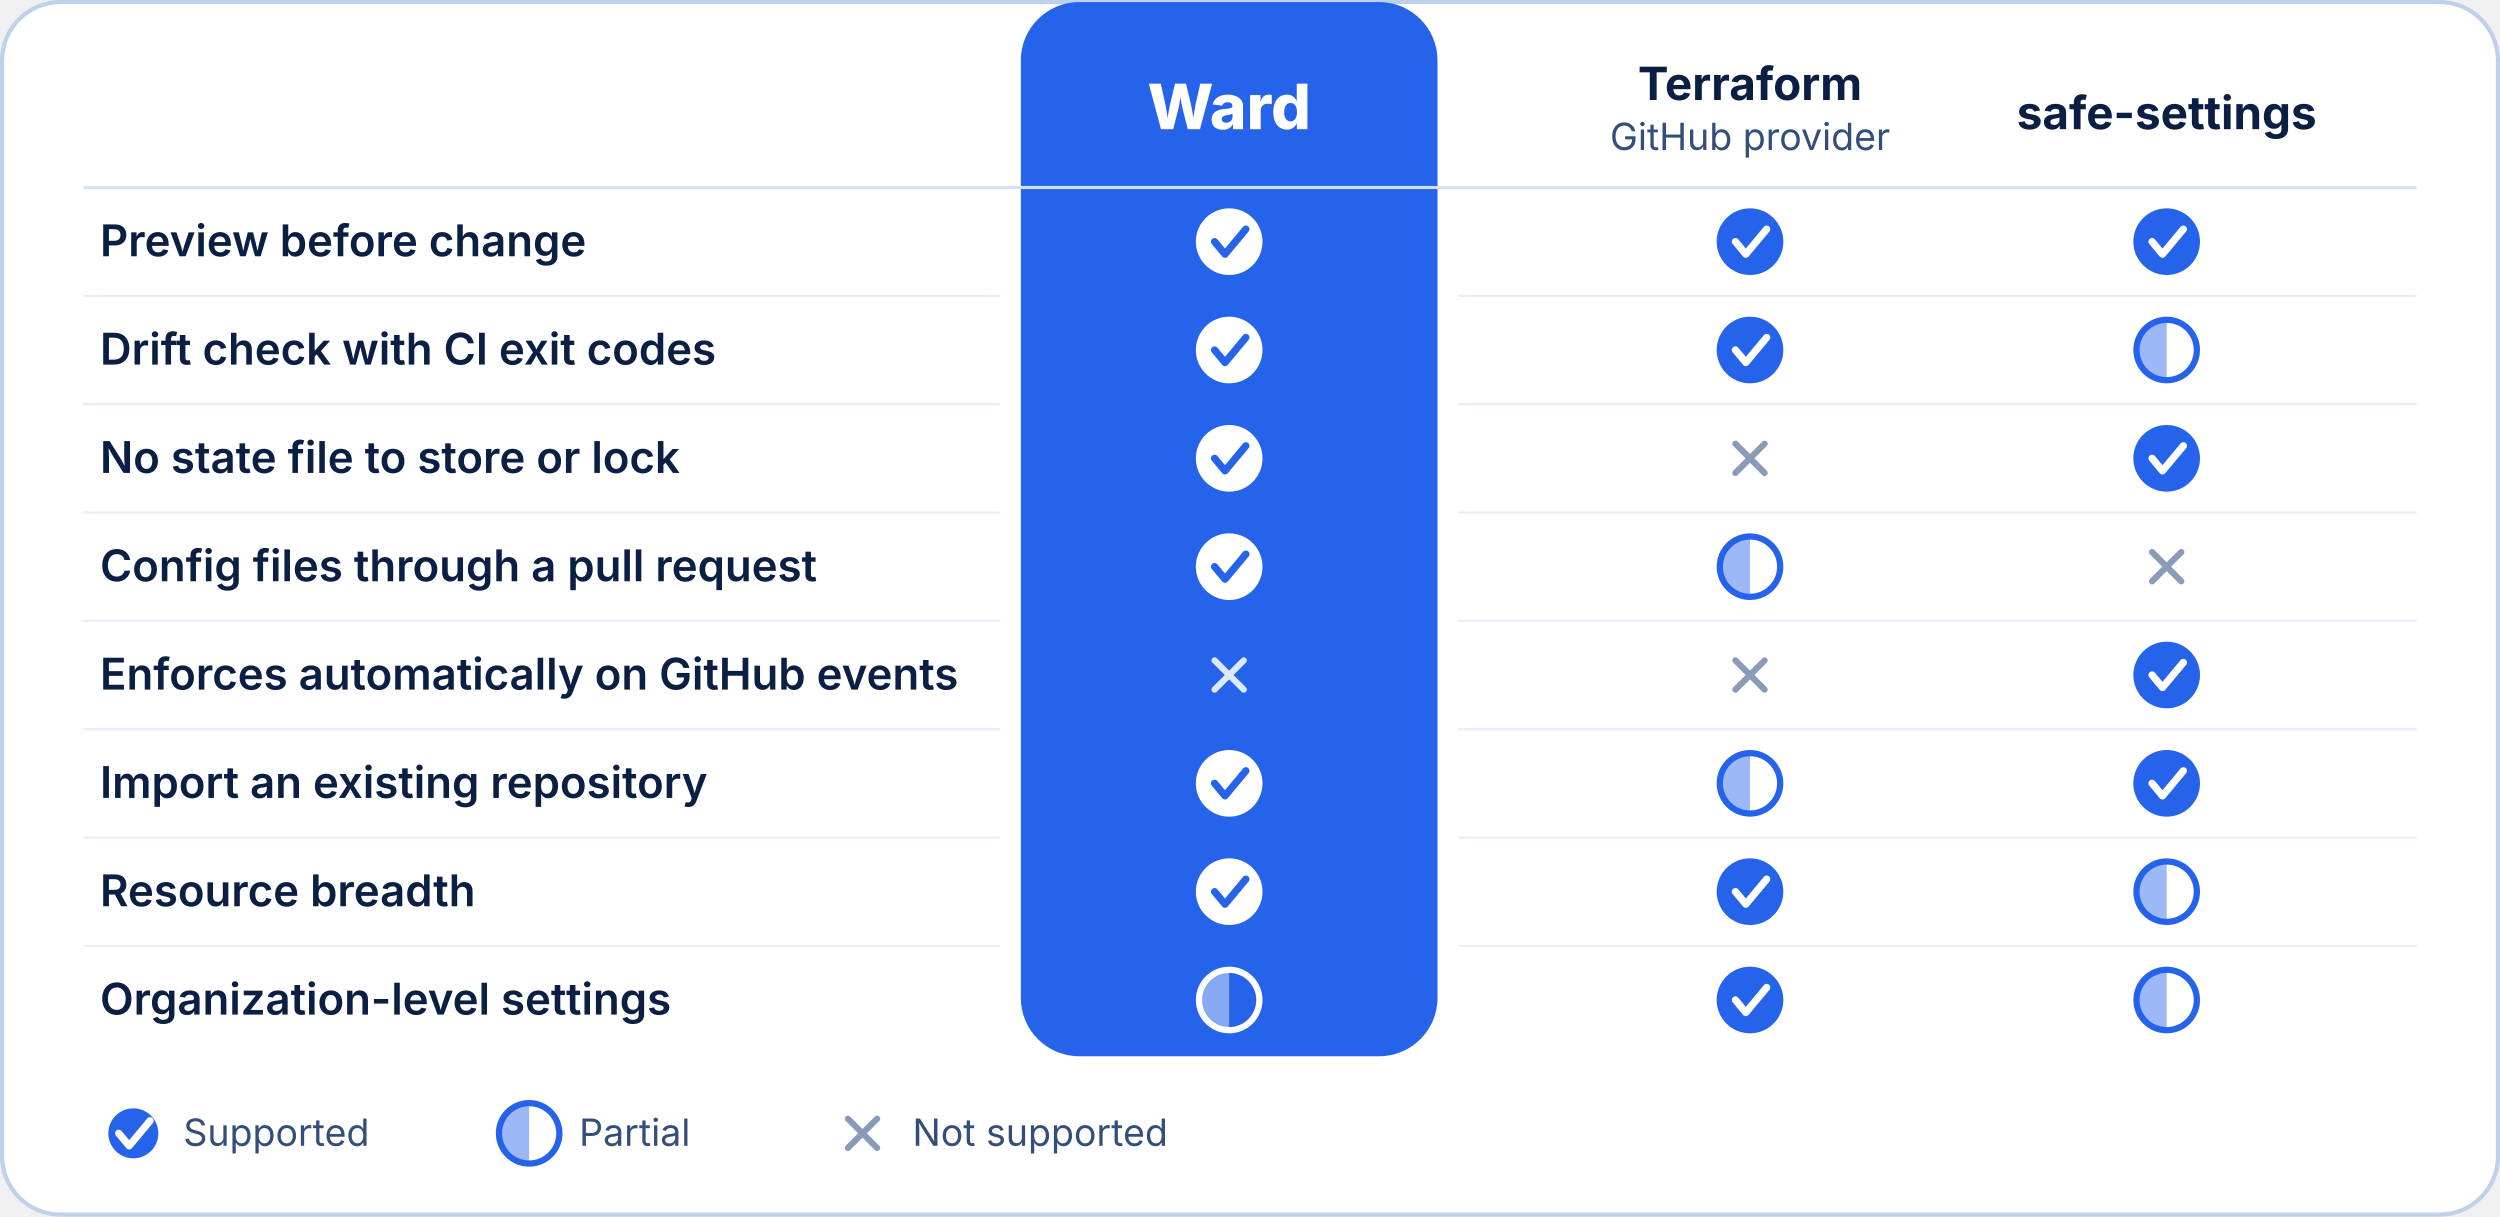
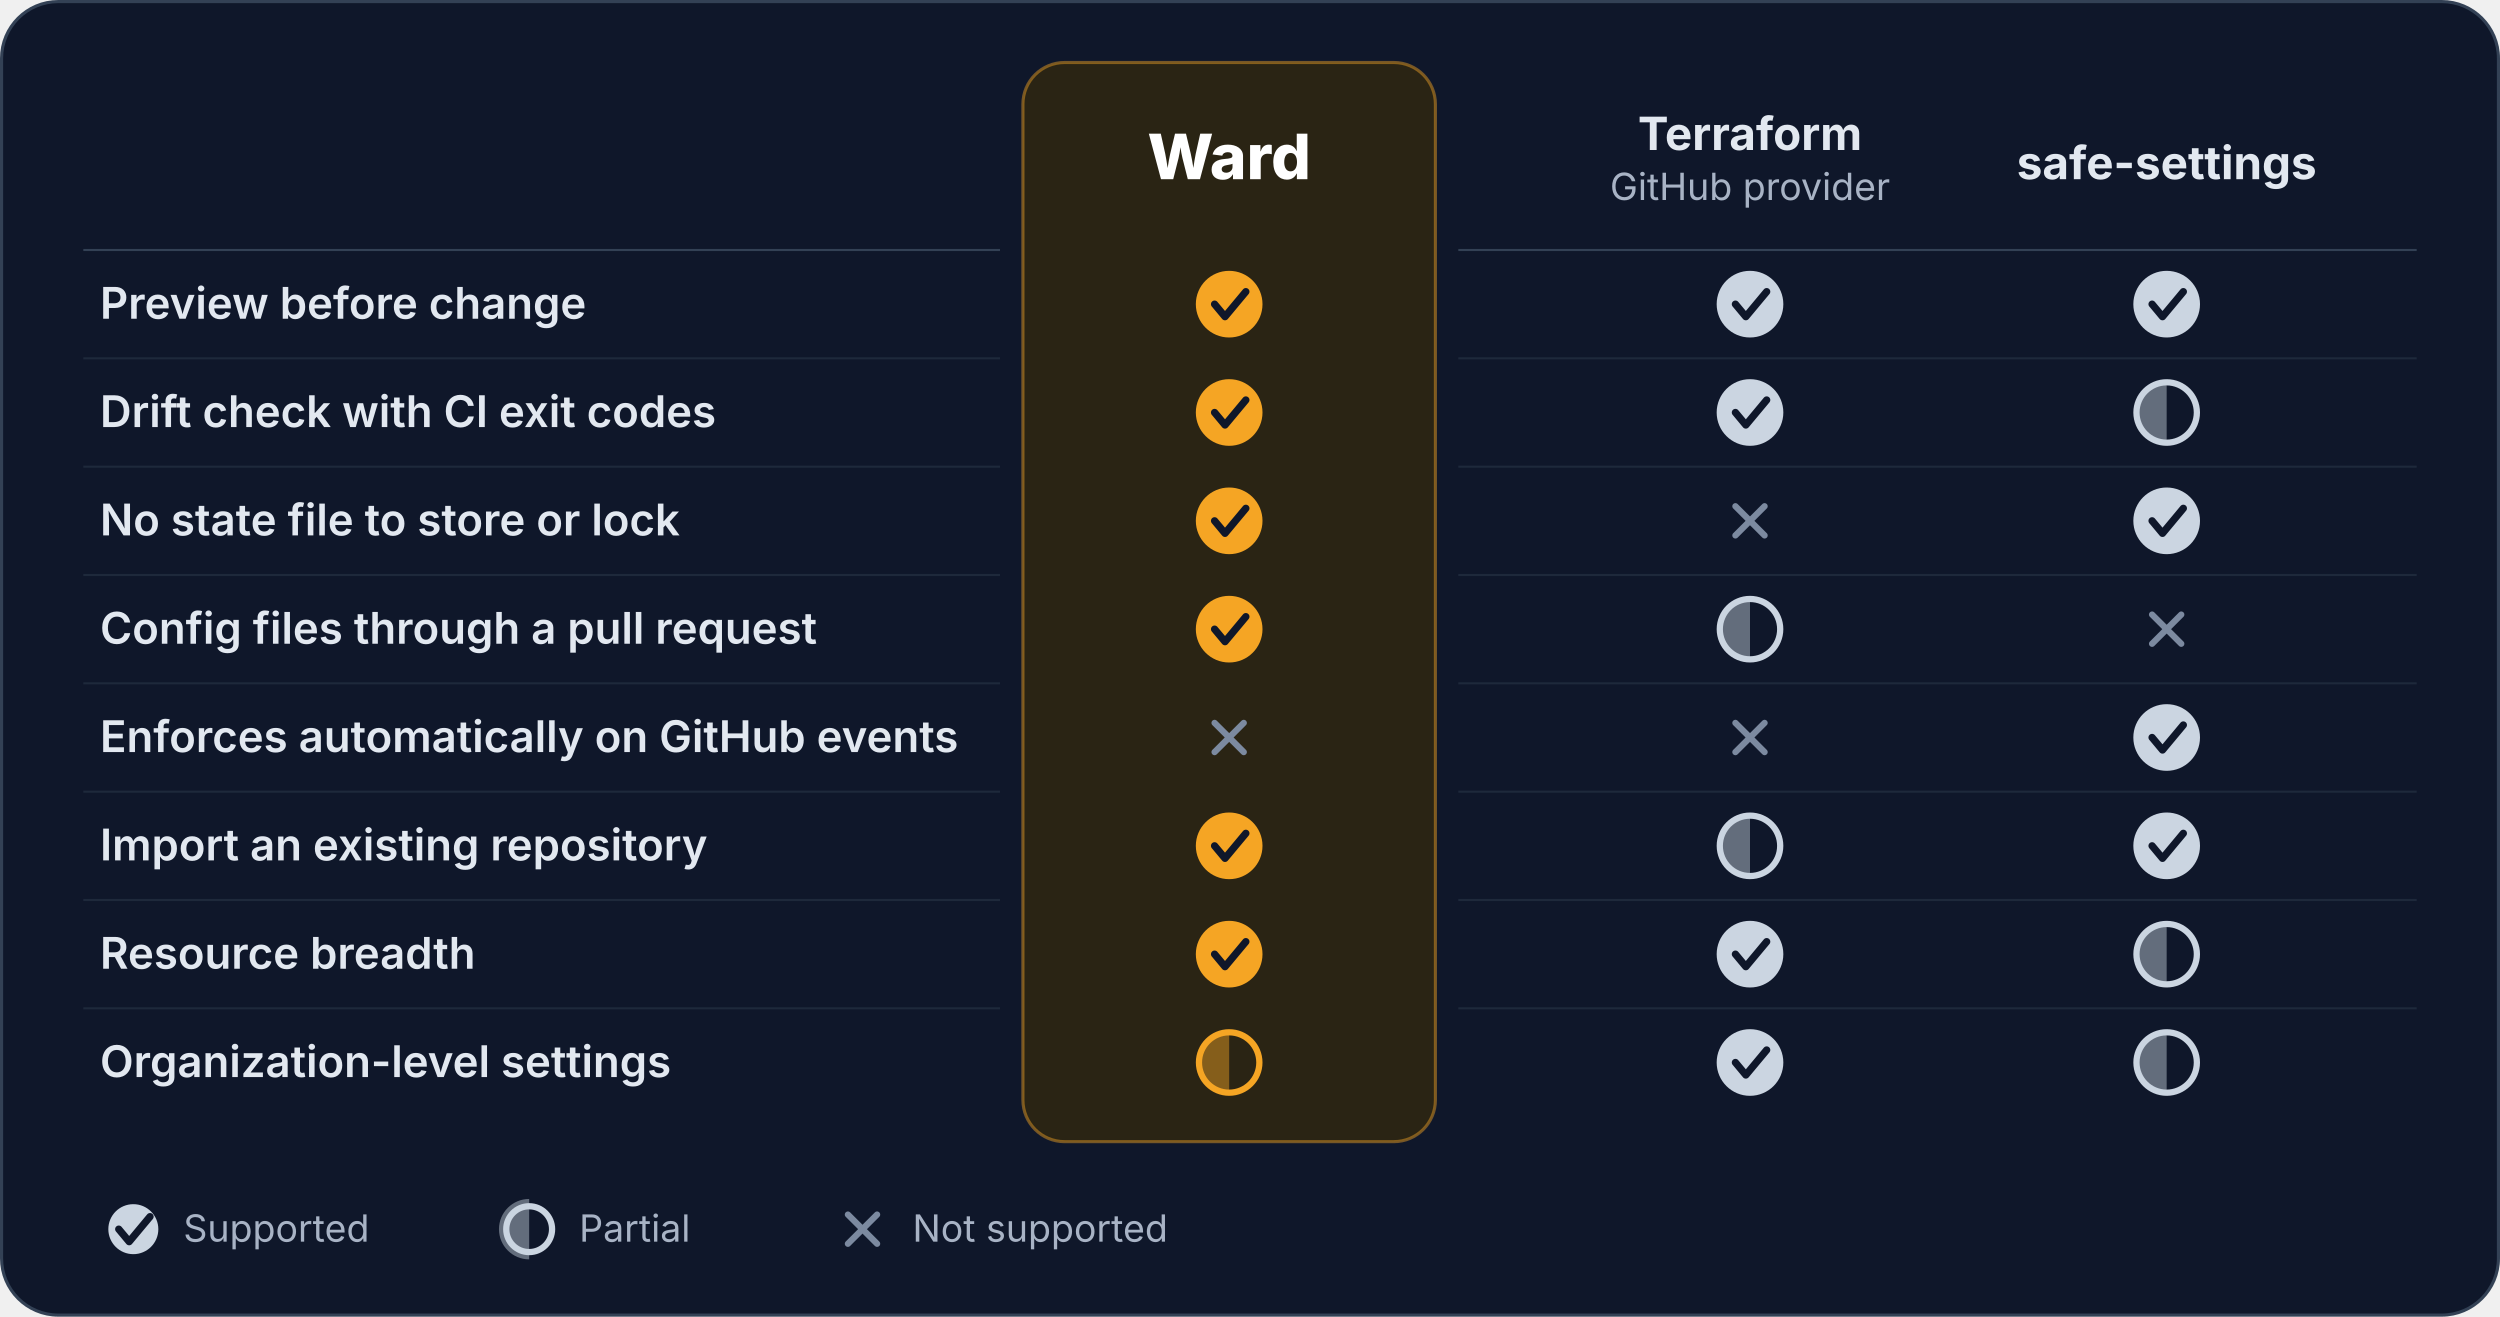
- <svg xmlns="http://www.w3.org/2000/svg" width="1200" height="584" viewBox="0 0 1200 584" font-family="Inter, 'Segoe UI', Helvetica, Arial, sans-serif">
+ <svg xmlns="http://www.w3.org/2000/svg" width="1200" height="632" viewBox="0 0 1200 632" font-family="Inter, 'Segoe UI', Helvetica, Arial, sans-serif">
  <defs />
-   <rect x="1" y="1" width="1198" height="582" rx="28" fill="#FFFFFF" stroke="#BFD0EA" stroke-width="2" />
-   <rect x="490" y="1" width="200" height="506" rx="28" fill="#2563EB" />
-   <text x="590" y="62" text-anchor="middle" font-size="30" font-weight="800" fill="#FFFFFF">Ward</text>
-   <text x="840" y="48" text-anchor="middle" font-size="22" font-weight="700" fill="#0B1F44">Terraform</text>
-   <text x="840" y="72" text-anchor="middle" font-size="18" fill="#334E7A">GitHub provider</text>
-   <text x="1040" y="62" text-anchor="middle" font-size="22" font-weight="700" fill="#0B1F44">safe-settings</text>
-   <line x1="40" y1="90" x2="1160" y2="90" stroke="#D5E0F2" stroke-width="1.5" />
-   <text x="48" y="123" font-size="21" font-weight="600" fill="#0B1F44">Preview before change</text>
-   <circle cx="590" cy="116" r="16" fill="#FFFFFF" />
-   <path d="M583 116l5 6l10 -12" fill="none" stroke="#2563EB" stroke-width="3.5" stroke-linecap="round" stroke-linejoin="round" />
-   <circle cx="840" cy="116" r="16" fill="#2563EB" />
-   <path d="M833 116l5 6l10 -12" fill="none" stroke="#FFFFFF" stroke-width="3.5" stroke-linecap="round" stroke-linejoin="round" />
-   <circle cx="1040" cy="116" r="16" fill="#2563EB" />
-   <path d="M1033 116l5 6l10 -12" fill="none" stroke="#FFFFFF" stroke-width="3.5" stroke-linecap="round" stroke-linejoin="round" />
-   <line x1="40" y1="142" x2="480" y2="142" stroke="#E6EDF8" />
-   <line x1="700" y1="142" x2="1160" y2="142" stroke="#E6EDF8" />
-   <text x="48" y="175" font-size="21" font-weight="600" fill="#0B1F44">Drift check with CI exit codes</text>
-   <circle cx="590" cy="168" r="16" fill="#FFFFFF" />
-   <path d="M583 168l5 6l10 -12" fill="none" stroke="#2563EB" stroke-width="3.5" stroke-linecap="round" stroke-linejoin="round" />
-   <circle cx="840" cy="168" r="16" fill="#2563EB" />
-   <path d="M833 168l5 6l10 -12" fill="none" stroke="#FFFFFF" stroke-width="3.5" stroke-linecap="round" stroke-linejoin="round" />
-   <circle cx="1040" cy="168" r="14.5" fill="none" stroke="#2563EB" stroke-width="3" />
-   <path d="M1040 153.5a14.5 14.5 0 0 0 0 29z" fill="#2563EB" fill-opacity="0.45" />
-   <line x1="40" y1="194" x2="480" y2="194" stroke="#E6EDF8" />
-   <line x1="700" y1="194" x2="1160" y2="194" stroke="#E6EDF8" />
-   <text x="48" y="227" font-size="21" font-weight="600" fill="#0B1F44">No state file to store or lock</text>
-   <circle cx="590" cy="220" r="16" fill="#FFFFFF" />
-   <path d="M583 220l5 6l10 -12" fill="none" stroke="#2563EB" stroke-width="3.5" stroke-linecap="round" stroke-linejoin="round" />
-   <path d="M833 213l14 14m0 -14l-14 14" stroke="#8A9BB8" stroke-width="3" stroke-linecap="round" />
-   <circle cx="1040" cy="220" r="16" fill="#2563EB" />
-   <path d="M1033 220l5 6l10 -12" fill="none" stroke="#FFFFFF" stroke-width="3.5" stroke-linecap="round" stroke-linejoin="round" />
-   <line x1="40" y1="246" x2="480" y2="246" stroke="#E6EDF8" />
-   <line x1="700" y1="246" x2="1160" y2="246" stroke="#E6EDF8" />
-   <text x="48" y="279" font-size="21" font-weight="600" fill="#0B1F44">Config files through a pull request</text>
-   <circle cx="590" cy="272" r="16" fill="#FFFFFF" />
-   <path d="M583 272l5 6l10 -12" fill="none" stroke="#2563EB" stroke-width="3.5" stroke-linecap="round" stroke-linejoin="round" />
-   <circle cx="840" cy="272" r="14.5" fill="none" stroke="#2563EB" stroke-width="3" />
-   <path d="M840 257.5a14.5 14.5 0 0 0 0 29z" fill="#2563EB" fill-opacity="0.45" />
-   <path d="M1033 265l14 14m0 -14l-14 14" stroke="#8A9BB8" stroke-width="3" stroke-linecap="round" />
-   <line x1="40" y1="298" x2="480" y2="298" stroke="#E6EDF8" />
-   <line x1="700" y1="298" x2="1160" y2="298" stroke="#E6EDF8" />
-   <text x="48" y="331" font-size="21" font-weight="600" fill="#0B1F44">Enforces automatically on GitHub events</text>
-   <path d="M583 317l14 14m0 -14l-14 14" stroke="#DBEAFE" stroke-width="3" stroke-linecap="round" />
-   <path d="M833 317l14 14m0 -14l-14 14" stroke="#8A9BB8" stroke-width="3" stroke-linecap="round" />
-   <circle cx="1040" cy="324" r="16" fill="#2563EB" />
-   <path d="M1033 324l5 6l10 -12" fill="none" stroke="#FFFFFF" stroke-width="3.5" stroke-linecap="round" stroke-linejoin="round" />
-   <line x1="40" y1="350" x2="480" y2="350" stroke="#E6EDF8" />
-   <line x1="700" y1="350" x2="1160" y2="350" stroke="#E6EDF8" />
-   <text x="48" y="383" font-size="21" font-weight="600" fill="#0B1F44">Import an existing repository</text>
-   <circle cx="590" cy="376" r="16" fill="#FFFFFF" />
-   <path d="M583 376l5 6l10 -12" fill="none" stroke="#2563EB" stroke-width="3.5" stroke-linecap="round" stroke-linejoin="round" />
-   <circle cx="840" cy="376" r="14.5" fill="none" stroke="#2563EB" stroke-width="3" />
-   <path d="M840 361.5a14.5 14.5 0 0 0 0 29z" fill="#2563EB" fill-opacity="0.45" />
-   <circle cx="1040" cy="376" r="16" fill="#2563EB" />
-   <path d="M1033 376l5 6l10 -12" fill="none" stroke="#FFFFFF" stroke-width="3.5" stroke-linecap="round" stroke-linejoin="round" />
-   <line x1="40" y1="402" x2="480" y2="402" stroke="#E6EDF8" />
-   <line x1="700" y1="402" x2="1160" y2="402" stroke="#E6EDF8" />
-   <text x="48" y="435" font-size="21" font-weight="600" fill="#0B1F44">Resource breadth</text>
-   <circle cx="590" cy="428" r="16" fill="#FFFFFF" />
-   <path d="M583 428l5 6l10 -12" fill="none" stroke="#2563EB" stroke-width="3.5" stroke-linecap="round" stroke-linejoin="round" />
-   <circle cx="840" cy="428" r="16" fill="#2563EB" />
-   <path d="M833 428l5 6l10 -12" fill="none" stroke="#FFFFFF" stroke-width="3.5" stroke-linecap="round" stroke-linejoin="round" />
-   <circle cx="1040" cy="428" r="14.5" fill="none" stroke="#2563EB" stroke-width="3" />
-   <path d="M1040 413.5a14.5 14.5 0 0 0 0 29z" fill="#2563EB" fill-opacity="0.45" />
-   <line x1="40" y1="454" x2="480" y2="454" stroke="#E6EDF8" />
-   <line x1="700" y1="454" x2="1160" y2="454" stroke="#E6EDF8" />
-   <text x="48" y="487" font-size="21" font-weight="600" fill="#0B1F44">Organization-level settings</text>
-   <circle cx="590" cy="480" r="14.5" fill="none" stroke="#FFFFFF" stroke-width="3" />
-   <path d="M590 465.5a14.5 14.5 0 0 0 0 29z" fill="#FFFFFF" fill-opacity="0.45" />
-   <circle cx="840" cy="480" r="16" fill="#2563EB" />
-   <path d="M833 480l5 6l10 -12" fill="none" stroke="#FFFFFF" stroke-width="3.5" stroke-linecap="round" stroke-linejoin="round" />
-   <circle cx="1040" cy="480" r="14.5" fill="none" stroke="#2563EB" stroke-width="3" />
-   <path d="M1040 465.5a14.5 14.5 0 0 0 0 29z" fill="#2563EB" fill-opacity="0.45" />
-   <circle cx="64" cy="544" r="12" fill="#2563EB" />
-   <path d="M57 544l5 6l10 -12" fill="none" stroke="#FFFFFF" stroke-width="3.5" stroke-linecap="round" stroke-linejoin="round" />
-   <text x="88" y="550" font-size="18" fill="#334E7A">Supported</text>
-   <circle cx="254" cy="544" r="14.5" fill="none" stroke="#2563EB" stroke-width="3" />
-   <path d="M254 529.5a14.5 14.5 0 0 0 0 29z" fill="#2563EB" fill-opacity="0.45" />
-   <text x="278" y="550" font-size="18" fill="#334E7A">Partial</text>
-   <path d="M407 537l14 14m0 -14l-14 14" stroke="#8A9BB8" stroke-width="3" stroke-linecap="round" />
-   <text x="438" y="550" font-size="18" fill="#334E7A">Not supported</text>
+   <rect x="0.75" y="0.75" width="1198.5" height="630.5" rx="27.25" fill="#0F172A" stroke="#334155" stroke-width="1.5" />
+   <rect x="491" y="30" width="198" height="518" rx="20" fill="#2A2414" stroke="#F5A524" stroke-opacity="0.45" stroke-width="1.5" />
+   <text x="590" y="86" text-anchor="middle" font-size="30" font-weight="800" fill="#FFFFFF">Ward</text>
+   <text x="840" y="72" text-anchor="middle" font-size="22" font-weight="700" fill="#E2E8F0">Terraform</text>
+   <text x="840" y="96" text-anchor="middle" font-size="18" fill="#A8B3C5">GitHub provider</text>
+   <text x="1040" y="86" text-anchor="middle" font-size="22" font-weight="700" fill="#E2E8F0">safe-settings</text>
+   <line x1="40" y1="120" x2="480" y2="120" stroke="#334155" />
+   <line x1="700" y1="120" x2="1160" y2="120" stroke="#334155" />
+   <text x="48" y="153" font-size="21" font-weight="600" fill="#E2E8F0">Preview before change</text>
+   <circle cx="590" cy="146" r="16" fill="#F5A524" />
+   <path d="M583 146l5 6l10 -12" fill="none" stroke="#0F172A" stroke-width="3.5" stroke-linecap="round" stroke-linejoin="round" />
+   <circle cx="840" cy="146" r="16" fill="#CBD5E1" />
+   <path d="M833 146l5 6l10 -12" fill="none" stroke="#0F172A" stroke-width="3.5" stroke-linecap="round" stroke-linejoin="round" />
+   <circle cx="1040" cy="146" r="16" fill="#CBD5E1" />
+   <path d="M1033 146l5 6l10 -12" fill="none" stroke="#0F172A" stroke-width="3.5" stroke-linecap="round" stroke-linejoin="round" />
+   <line x1="40" y1="172" x2="480" y2="172" stroke="#1E293B" />
+   <line x1="700" y1="172" x2="1160" y2="172" stroke="#1E293B" />
+   <text x="48" y="205" font-size="21" font-weight="600" fill="#E2E8F0">Drift check with CI exit codes</text>
+   <circle cx="590" cy="198" r="16" fill="#F5A524" />
+   <path d="M583 198l5 6l10 -12" fill="none" stroke="#0F172A" stroke-width="3.5" stroke-linecap="round" stroke-linejoin="round" />
+   <circle cx="840" cy="198" r="16" fill="#CBD5E1" />
+   <path d="M833 198l5 6l10 -12" fill="none" stroke="#0F172A" stroke-width="3.5" stroke-linecap="round" stroke-linejoin="round" />
+   <circle cx="1040" cy="198" r="14.5" fill="none" stroke="#CBD5E1" stroke-width="3" />
+   <path d="M1040 183.5a14.5 14.5 0 0 0 0 29z" fill="#CBD5E1" fill-opacity="0.45" />
+   <line x1="40" y1="224" x2="480" y2="224" stroke="#1E293B" />
+   <line x1="700" y1="224" x2="1160" y2="224" stroke="#1E293B" />
+   <text x="48" y="257" font-size="21" font-weight="600" fill="#E2E8F0">No state file to store or lock</text>
+   <circle cx="590" cy="250" r="16" fill="#F5A524" />
+   <path d="M583 250l5 6l10 -12" fill="none" stroke="#0F172A" stroke-width="3.5" stroke-linecap="round" stroke-linejoin="round" />
+   <path d="M833 243l14 14m0 -14l-14 14" stroke="#7C8AA0" stroke-width="3" stroke-linecap="round" />
+   <circle cx="1040" cy="250" r="16" fill="#CBD5E1" />
+   <path d="M1033 250l5 6l10 -12" fill="none" stroke="#0F172A" stroke-width="3.5" stroke-linecap="round" stroke-linejoin="round" />
+   <line x1="40" y1="276" x2="480" y2="276" stroke="#1E293B" />
+   <line x1="700" y1="276" x2="1160" y2="276" stroke="#1E293B" />
+   <text x="48" y="309" font-size="21" font-weight="600" fill="#E2E8F0">Config files through a pull request</text>
+   <circle cx="590" cy="302" r="16" fill="#F5A524" />
+   <path d="M583 302l5 6l10 -12" fill="none" stroke="#0F172A" stroke-width="3.5" stroke-linecap="round" stroke-linejoin="round" />
+   <circle cx="840" cy="302" r="14.5" fill="none" stroke="#CBD5E1" stroke-width="3" />
+   <path d="M840 287.5a14.5 14.5 0 0 0 0 29z" fill="#CBD5E1" fill-opacity="0.45" />
+   <path d="M1033 295l14 14m0 -14l-14 14" stroke="#7C8AA0" stroke-width="3" stroke-linecap="round" />
+   <line x1="40" y1="328" x2="480" y2="328" stroke="#1E293B" />
+   <line x1="700" y1="328" x2="1160" y2="328" stroke="#1E293B" />
+   <text x="48" y="361" font-size="21" font-weight="600" fill="#E2E8F0">Enforces automatically on GitHub events</text>
+   <path d="M583 347l14 14m0 -14l-14 14" stroke="#7C8AA0" stroke-width="3" stroke-linecap="round" />
+   <path d="M833 347l14 14m0 -14l-14 14" stroke="#7C8AA0" stroke-width="3" stroke-linecap="round" />
+   <circle cx="1040" cy="354" r="16" fill="#CBD5E1" />
+   <path d="M1033 354l5 6l10 -12" fill="none" stroke="#0F172A" stroke-width="3.5" stroke-linecap="round" stroke-linejoin="round" />
+   <line x1="40" y1="380" x2="480" y2="380" stroke="#1E293B" />
+   <line x1="700" y1="380" x2="1160" y2="380" stroke="#1E293B" />
+   <text x="48" y="413" font-size="21" font-weight="600" fill="#E2E8F0">Import an existing repository</text>
+   <circle cx="590" cy="406" r="16" fill="#F5A524" />
+   <path d="M583 406l5 6l10 -12" fill="none" stroke="#0F172A" stroke-width="3.5" stroke-linecap="round" stroke-linejoin="round" />
+   <circle cx="840" cy="406" r="14.5" fill="none" stroke="#CBD5E1" stroke-width="3" />
+   <path d="M840 391.5a14.5 14.5 0 0 0 0 29z" fill="#CBD5E1" fill-opacity="0.45" />
+   <circle cx="1040" cy="406" r="16" fill="#CBD5E1" />
+   <path d="M1033 406l5 6l10 -12" fill="none" stroke="#0F172A" stroke-width="3.5" stroke-linecap="round" stroke-linejoin="round" />
+   <line x1="40" y1="432" x2="480" y2="432" stroke="#1E293B" />
+   <line x1="700" y1="432" x2="1160" y2="432" stroke="#1E293B" />
+   <text x="48" y="465" font-size="21" font-weight="600" fill="#E2E8F0">Resource breadth</text>
+   <circle cx="590" cy="458" r="16" fill="#F5A524" />
+   <path d="M583 458l5 6l10 -12" fill="none" stroke="#0F172A" stroke-width="3.5" stroke-linecap="round" stroke-linejoin="round" />
+   <circle cx="840" cy="458" r="16" fill="#CBD5E1" />
+   <path d="M833 458l5 6l10 -12" fill="none" stroke="#0F172A" stroke-width="3.5" stroke-linecap="round" stroke-linejoin="round" />
+   <circle cx="1040" cy="458" r="14.5" fill="none" stroke="#CBD5E1" stroke-width="3" />
+   <path d="M1040 443.5a14.5 14.5 0 0 0 0 29z" fill="#CBD5E1" fill-opacity="0.45" />
+   <line x1="40" y1="484" x2="480" y2="484" stroke="#1E293B" />
+   <line x1="700" y1="484" x2="1160" y2="484" stroke="#1E293B" />
+   <text x="48" y="517" font-size="21" font-weight="600" fill="#E2E8F0">Organization-level settings</text>
+   <circle cx="590" cy="510" r="14.5" fill="none" stroke="#F5A524" stroke-width="3" />
+   <path d="M590 495.5a14.5 14.5 0 0 0 0 29z" fill="#F5A524" fill-opacity="0.45" />
+   <circle cx="840" cy="510" r="16" fill="#CBD5E1" />
+   <path d="M833 510l5 6l10 -12" fill="none" stroke="#0F172A" stroke-width="3.5" stroke-linecap="round" stroke-linejoin="round" />
+   <circle cx="1040" cy="510" r="14.5" fill="none" stroke="#CBD5E1" stroke-width="3" />
+   <path d="M1040 495.5a14.5 14.5 0 0 0 0 29z" fill="#CBD5E1" fill-opacity="0.45" />
+   <circle cx="64" cy="590" r="12" fill="#CBD5E1" />
+   <path d="M57 590l5 6l10 -12" fill="none" stroke="#0F172A" stroke-width="3.5" stroke-linecap="round" stroke-linejoin="round" />
+   <text x="88" y="596" font-size="18" fill="#A8B3C5">Supported</text>
+   <circle cx="254" cy="590" r="11" fill="none" stroke="#CBD5E1" stroke-width="3" />
+   <path d="M254 575.5a14.5 14.5 0 0 0 0 29z" fill="#CBD5E1" fill-opacity="0.45" />
+   <text x="278" y="596" font-size="18" fill="#A8B3C5">Partial</text>
+   <path d="M407 583l14 14m0 -14l-14 14" stroke="#7C8AA0" stroke-width="3" stroke-linecap="round" />
+   <text x="438" y="596" font-size="18" fill="#A8B3C5">Not supported</text>
</svg>
